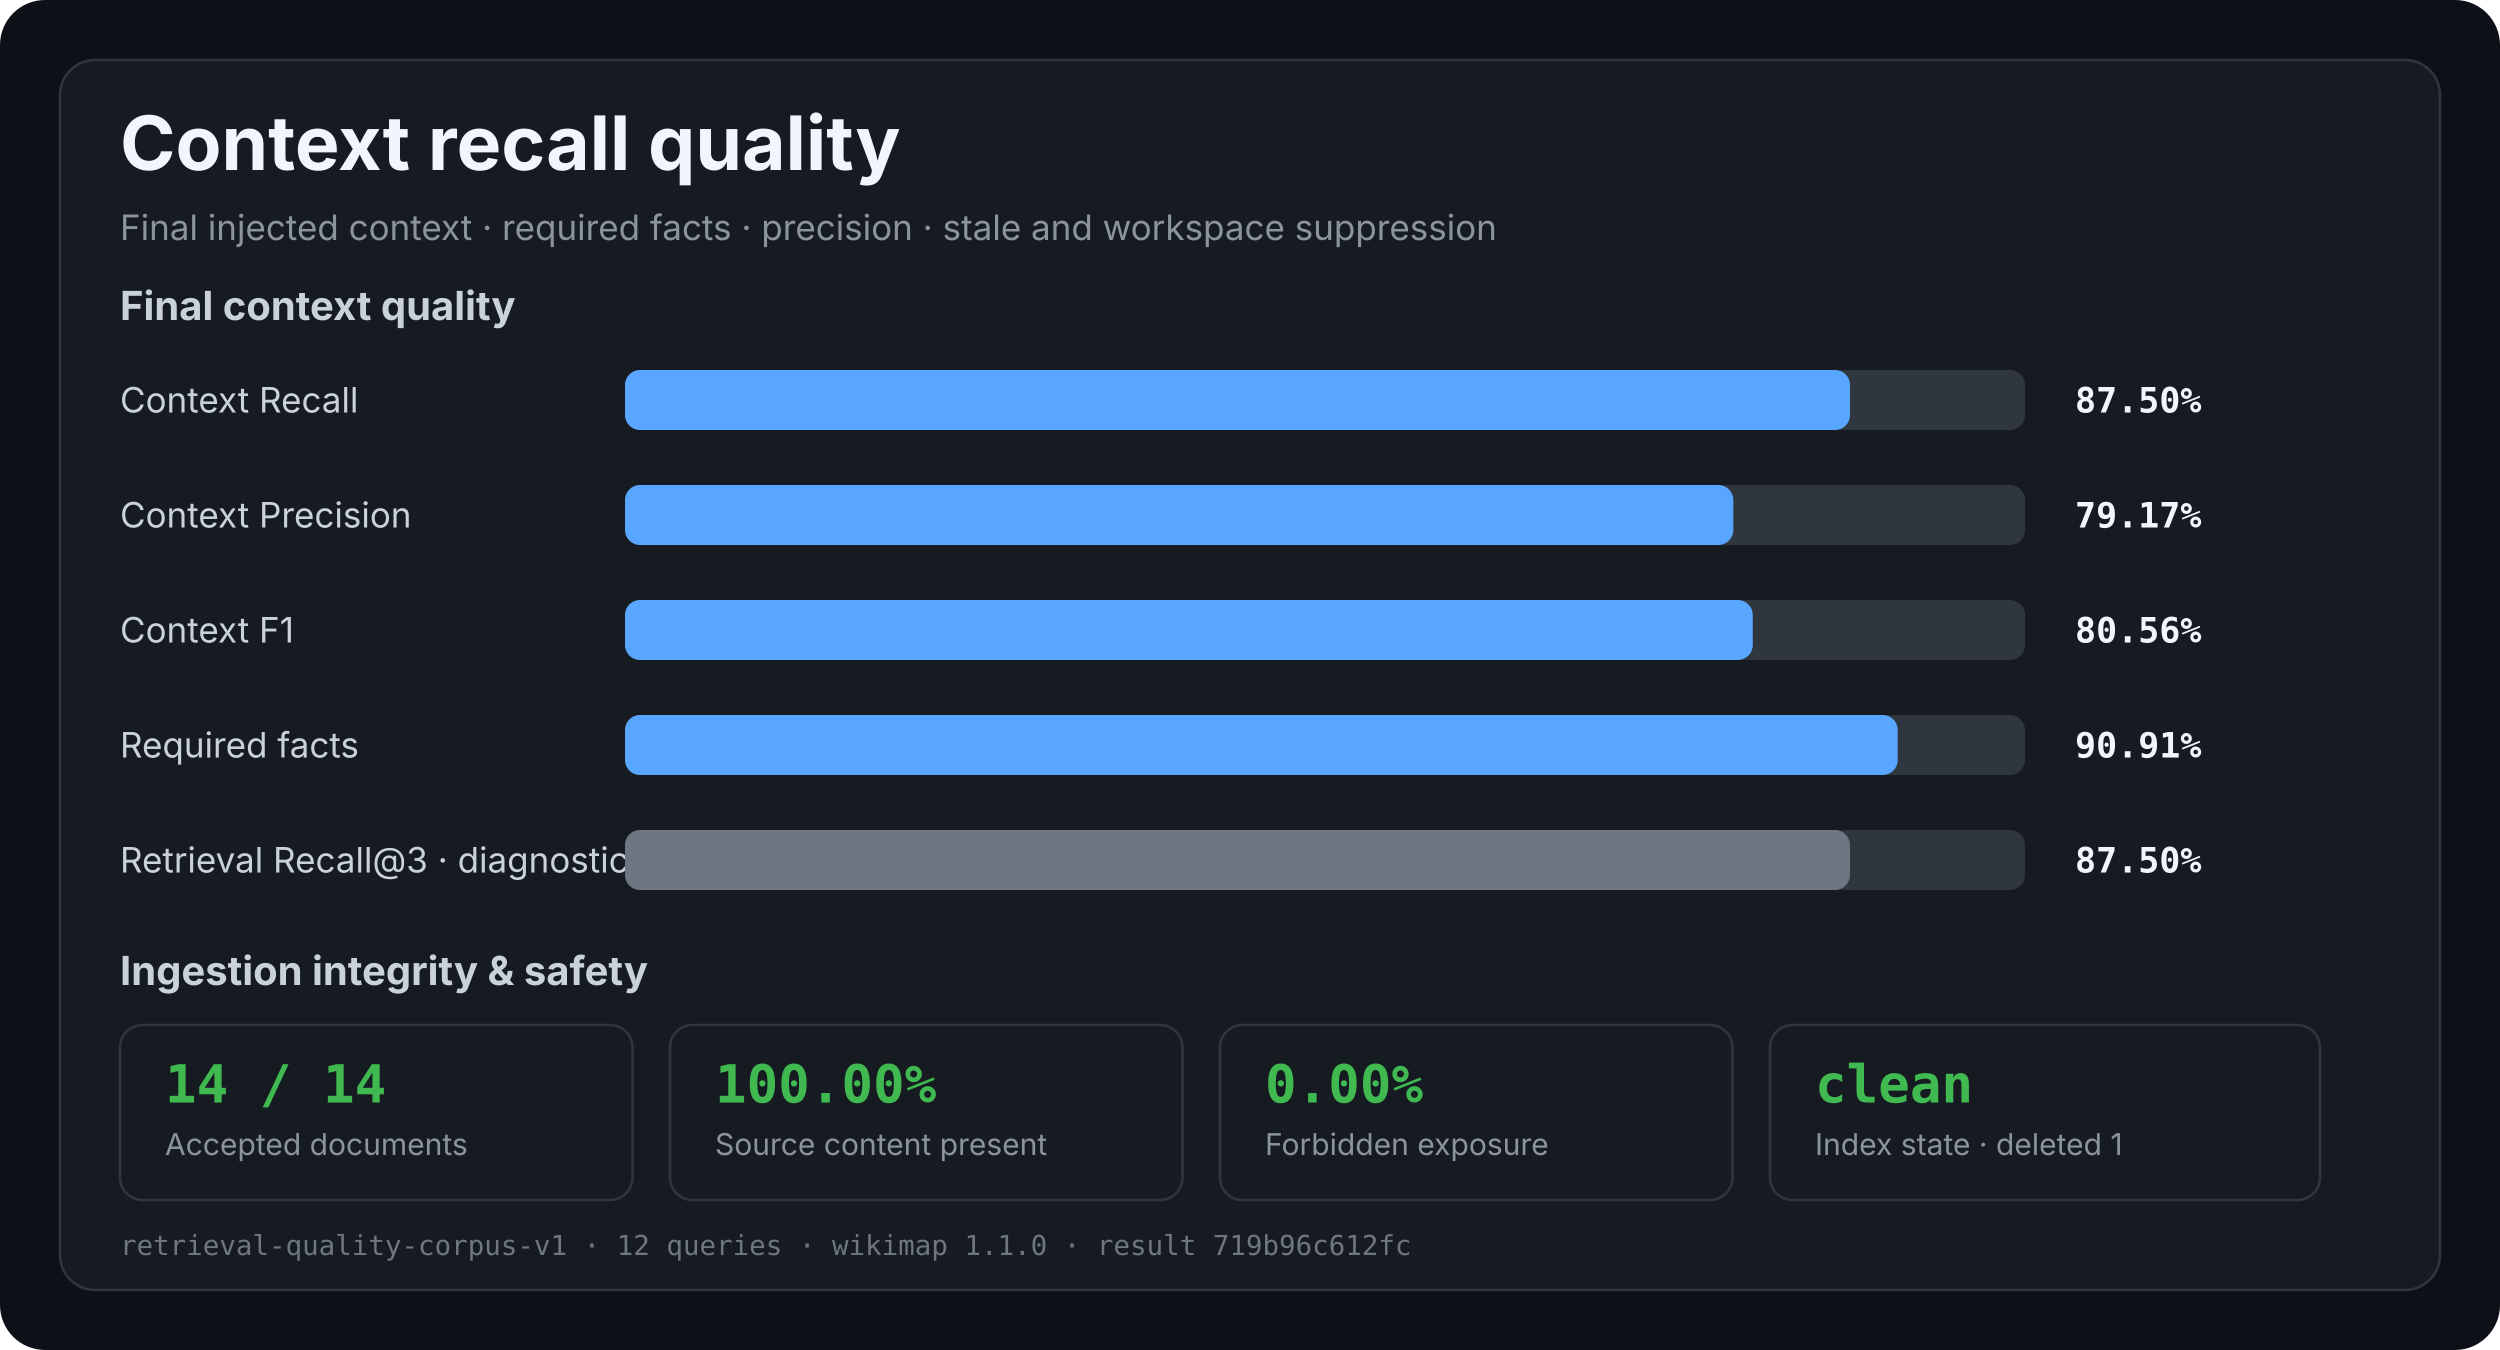
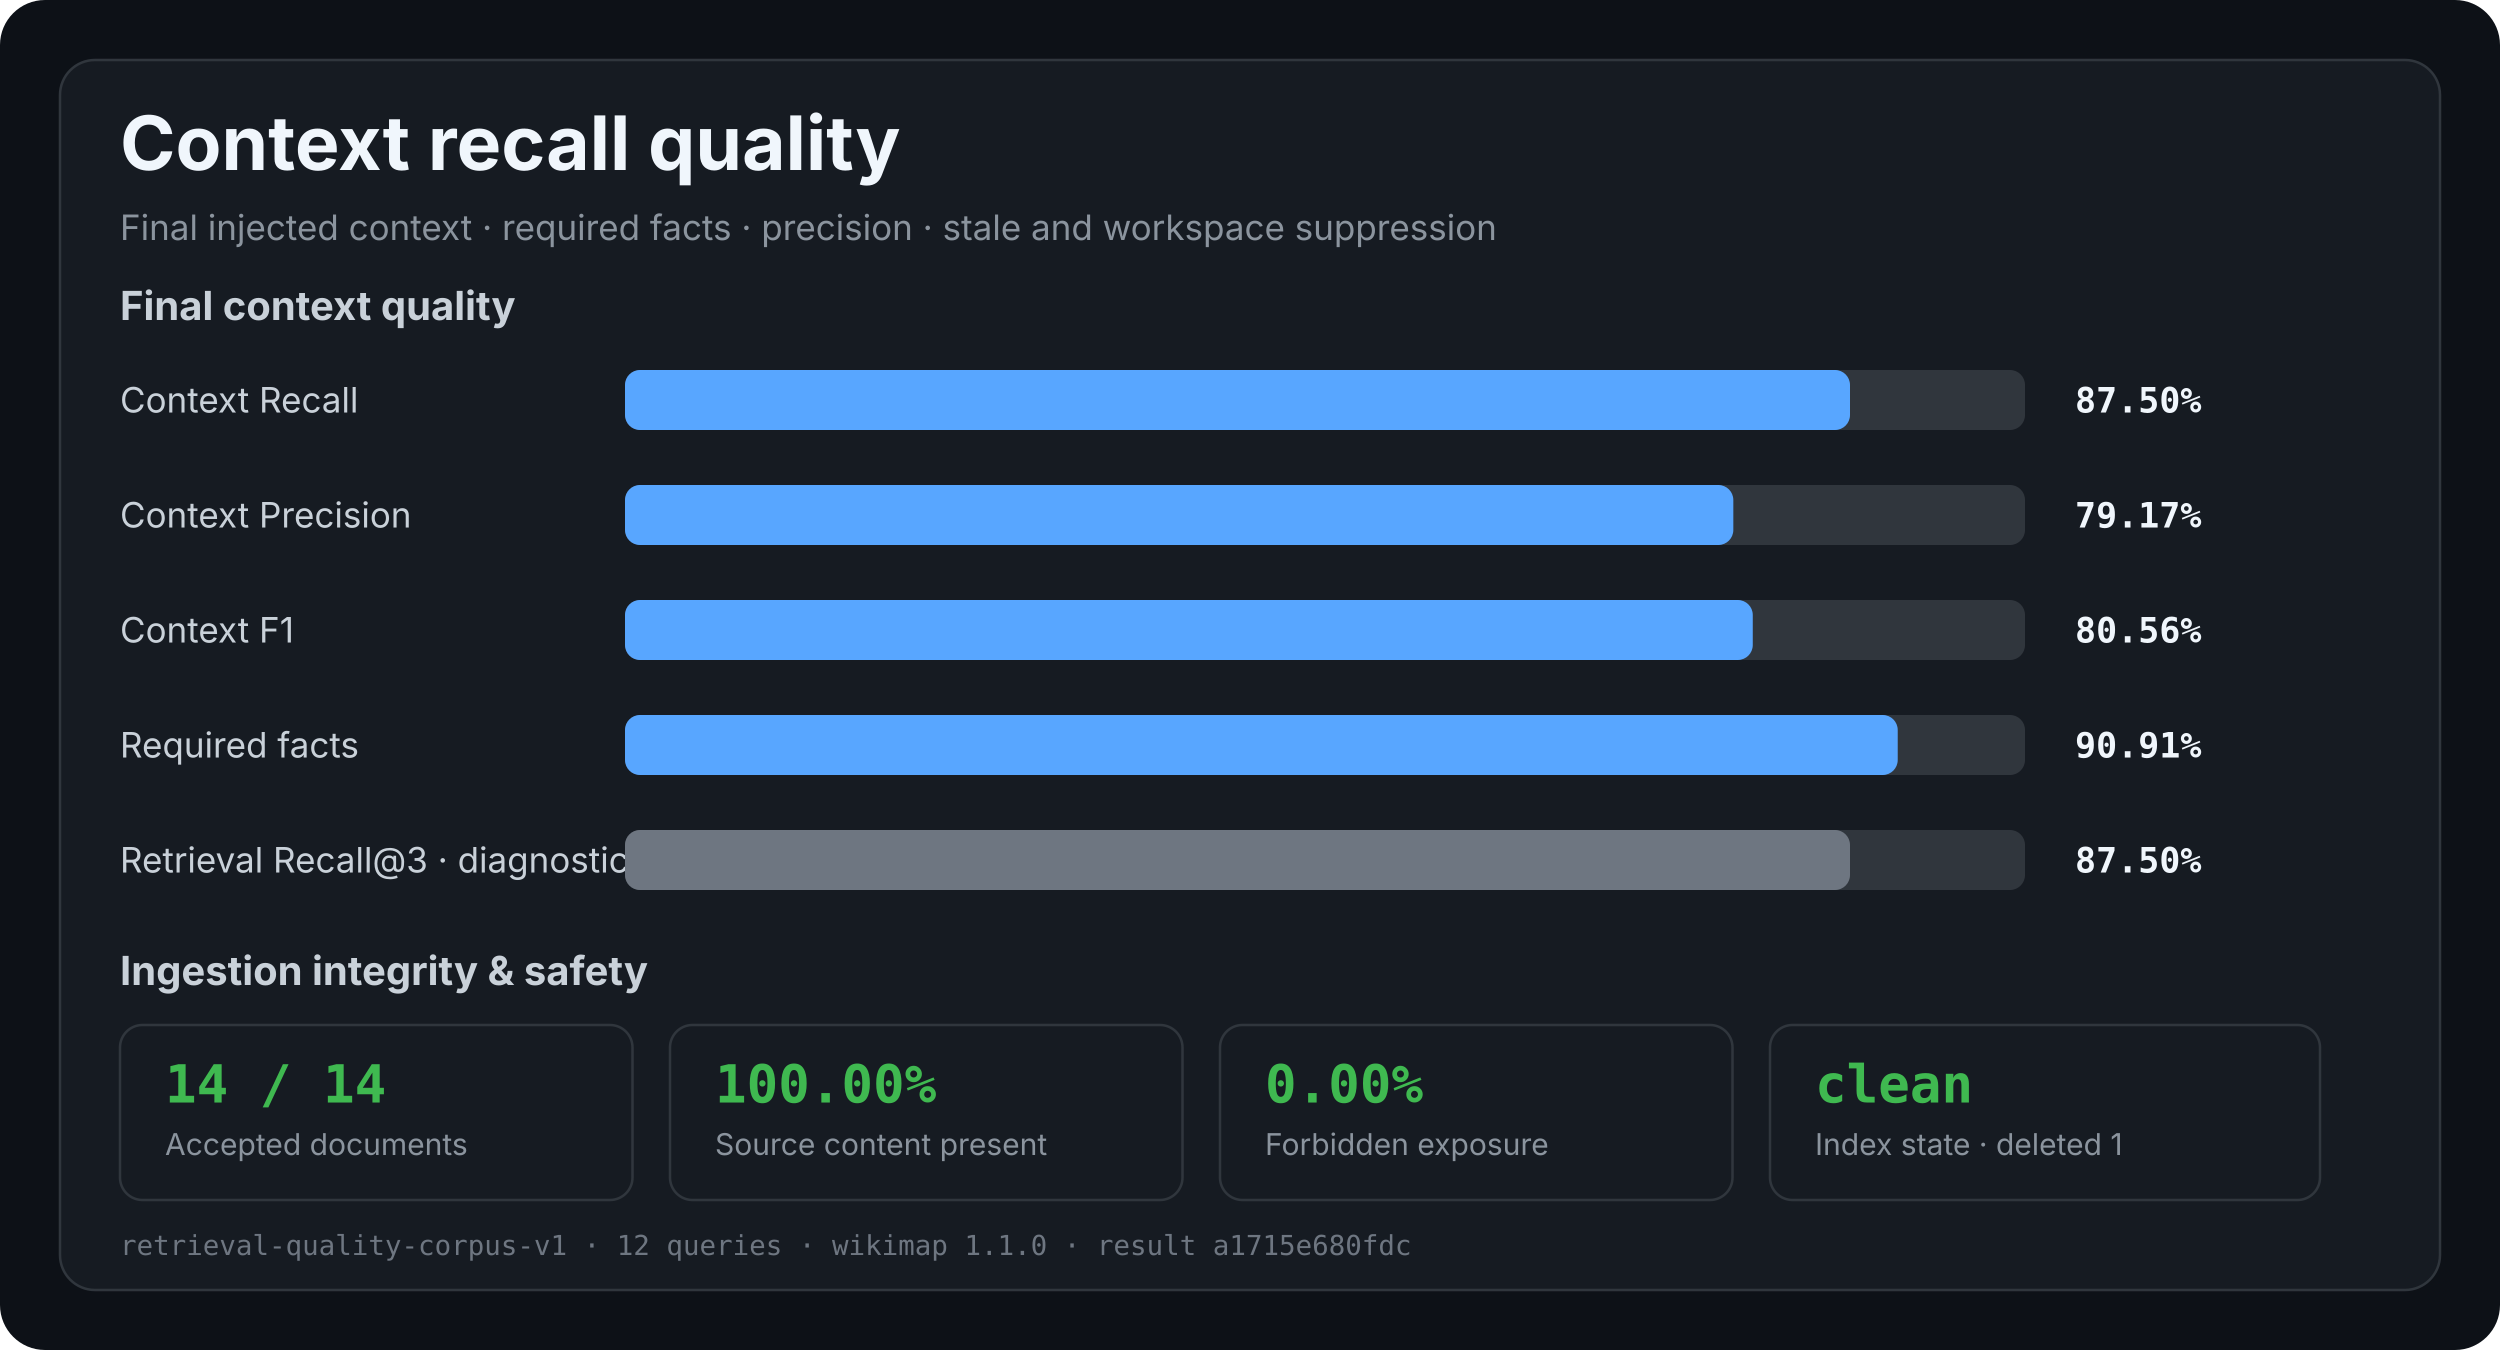
<svg xmlns="http://www.w3.org/2000/svg" width="1000" height="540" viewBox="0 0 1000 540" role="img" aria-labelledby="title desc">
  <style>
  .bg { fill: #0d1117; }
  .panel { fill: #161b22; stroke: #30363d; stroke-width: 1; }
  .title { fill: #f0f6fc; font: 700 30px -apple-system,BlinkMacSystemFont,"Segoe UI",sans-serif; }
  .subtitle { fill: #8b949e; font: 14px -apple-system,BlinkMacSystemFont,"Segoe UI",sans-serif; }
  .section { fill: #c9d1d9; font: 700 16px -apple-system,BlinkMacSystemFont,"Segoe UI",sans-serif; }
  .label { fill: #c9d1d9; font: 14px -apple-system,BlinkMacSystemFont,"Segoe UI",sans-serif; }
  .value { fill: #f0f6fc; font: 700 14px ui-monospace,SFMono-Regular,Consolas,monospace; }
  .track { fill: #30363d; }
  .bar { fill: #58a6ff; }
  .diagnostic-bar { fill: #6e7681; }
  .card-value { fill: #3fb950; font: 700 21px ui-monospace,SFMono-Regular,Consolas,monospace; }
  .card-label { fill: #8b949e; font: 12px -apple-system,BlinkMacSystemFont,"Segoe UI",sans-serif; }
  .footer { fill: #6e7681; font: 11px ui-monospace,SFMono-Regular,Consolas,monospace; }
</style>
  <rect width="1000" height="540" rx="18" class="bg" />
  <rect x="24" y="24" width="952" height="492" rx="14" class="panel" />
  <text x="48" y="68" class="title">Context recall quality</text>
  <text x="48" y="96" class="subtitle">Final injected context · required facts · precision · stale and workspace suppression</text>
  <text x="48" y="128" class="section">Final context quality</text>
  <text x="48" y="165" class="label">Context Recall</text>
  <rect x="250" y="148" width="560" height="24" rx="6" class="track" />
  <rect x="250" y="148" width="490.00" height="24" rx="6" class="bar" />
  <text x="830" y="165" class="value">87.50%</text>
  <text x="48" y="211" class="label">Context Precision</text>
  <rect x="250" y="194" width="560" height="24" rx="6" class="track" />
  <rect x="250" y="194" width="443.33" height="24" rx="6" class="bar" />
  <text x="830" y="211" class="value">79.17%</text>
  <text x="48" y="257" class="label">Context F1</text>
  <rect x="250" y="240" width="560" height="24" rx="6" class="track" />
  <rect x="250" y="240" width="451.11" height="24" rx="6" class="bar" />
  <text x="830" y="257" class="value">80.56%</text>
  <text x="48" y="303" class="label">Required facts</text>
  <rect x="250" y="286" width="560" height="24" rx="6" class="track" />
  <rect x="250" y="286" width="509.09" height="24" rx="6" class="bar" />
  <text x="830" y="303" class="value">90.91%</text>
  <text x="48" y="349" class="label">Retrieval Recall@3 · diagnostic</text>
  <rect x="250" y="332" width="560" height="24" rx="6" class="track" />
  <rect x="250" y="332" width="490.00" height="24" rx="6" class="diagnostic-bar" />
  <text x="830" y="349" class="value">87.50%</text>
  <text x="48" y="394" class="section">Ingestion integrity &amp; safety</text>
  <rect x="48" y="410" width="205" height="70" rx="9" class="panel" />
  <text x="66" y="441" class="card-value">14 / 14</text>
  <text x="66" y="462" class="card-label">Accepted documents</text>
  <rect x="268" y="410" width="205" height="70" rx="9" class="panel" />
  <text x="286" y="441" class="card-value">100.00%</text>
  <text x="286" y="462" class="card-label">Source content present</text>
  <rect x="488" y="410" width="205" height="70" rx="9" class="panel" />
  <text x="506" y="441" class="card-value">0.00%</text>
  <text x="506" y="462" class="card-label">Forbidden exposure</text>
  <rect x="708" y="410" width="220" height="70" rx="9" class="panel" />
  <text x="726" y="441" class="card-value">clean</text>
  <text x="726" y="462" class="card-label">Index state · deleted 1</text>
-   <text x="48" y="502" class="footer">retrieval-quality-corpus-v1 · 12 queries · wikimap 1.1.0 · result 719b96c612fc</text>
+   <text x="48" y="502" class="footer">retrieval-quality-corpus-v1 · 12 queries · wikimap 1.1.0 · result a1715e680fdc</text>
</svg>
